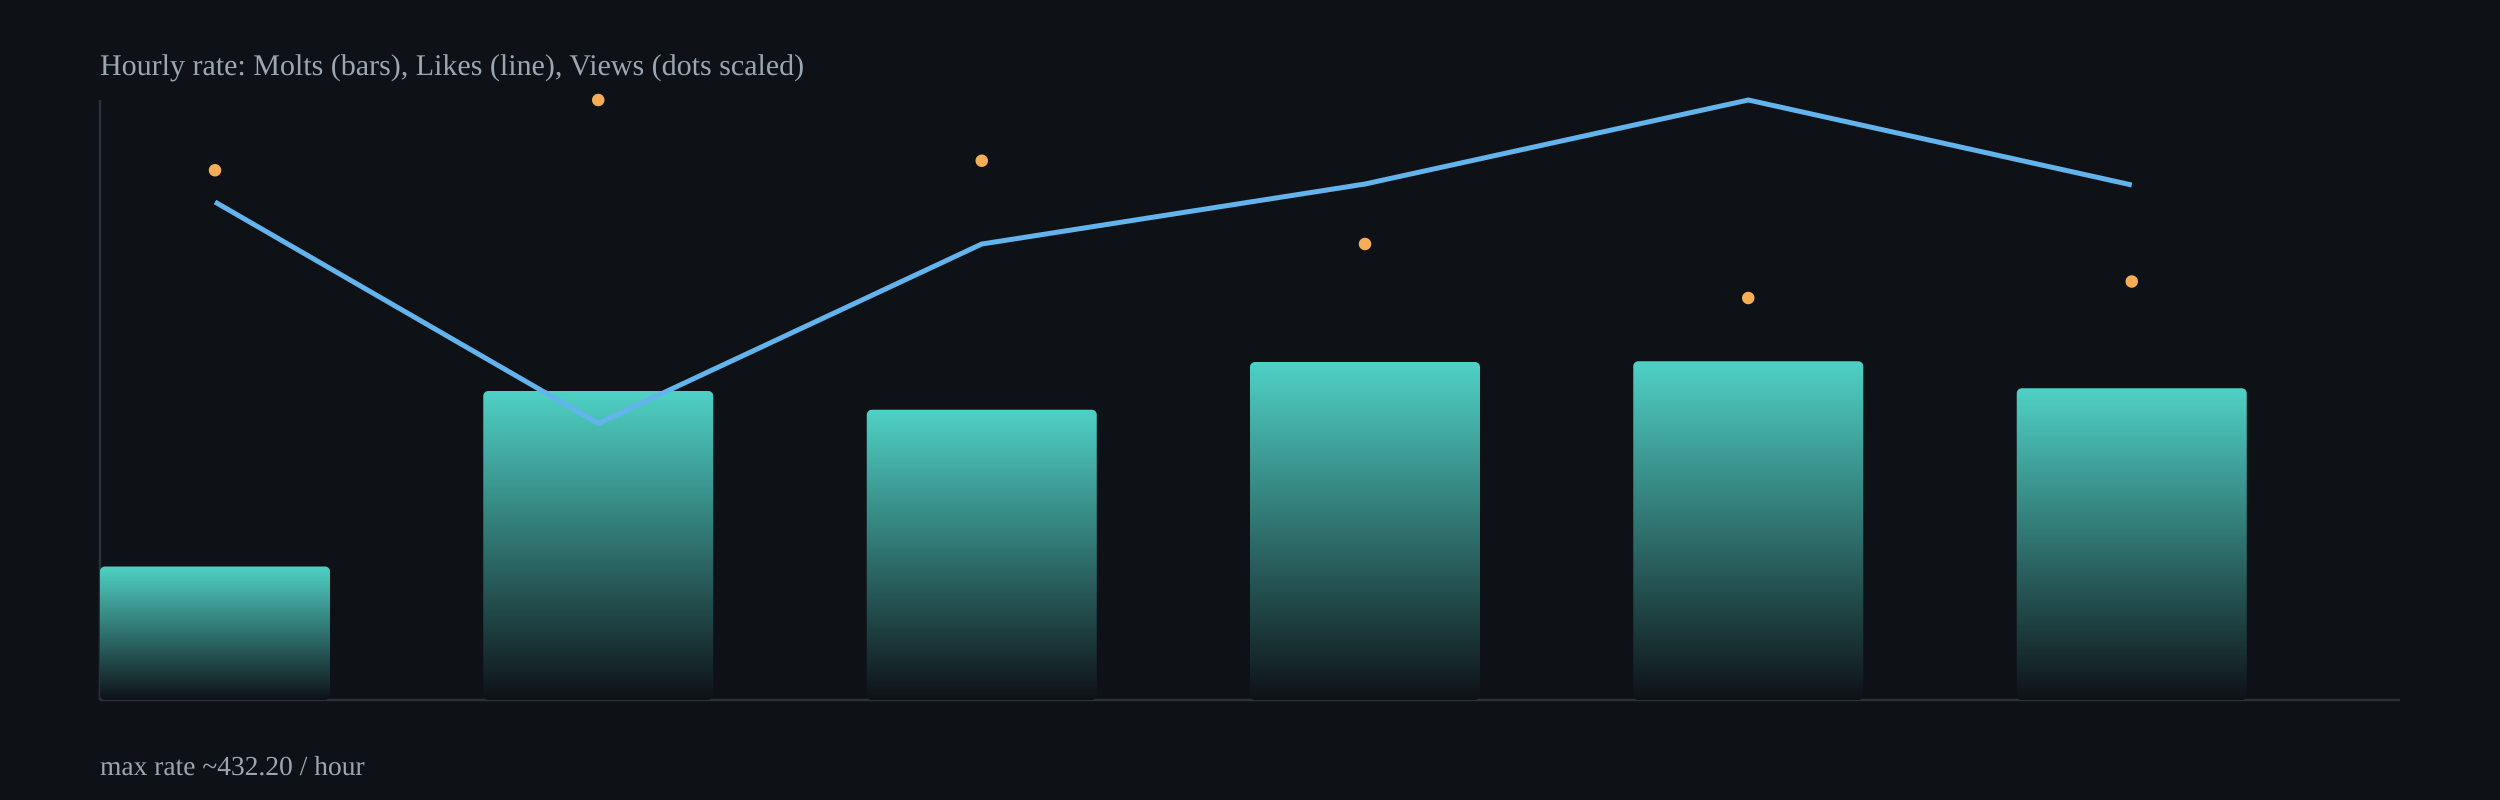
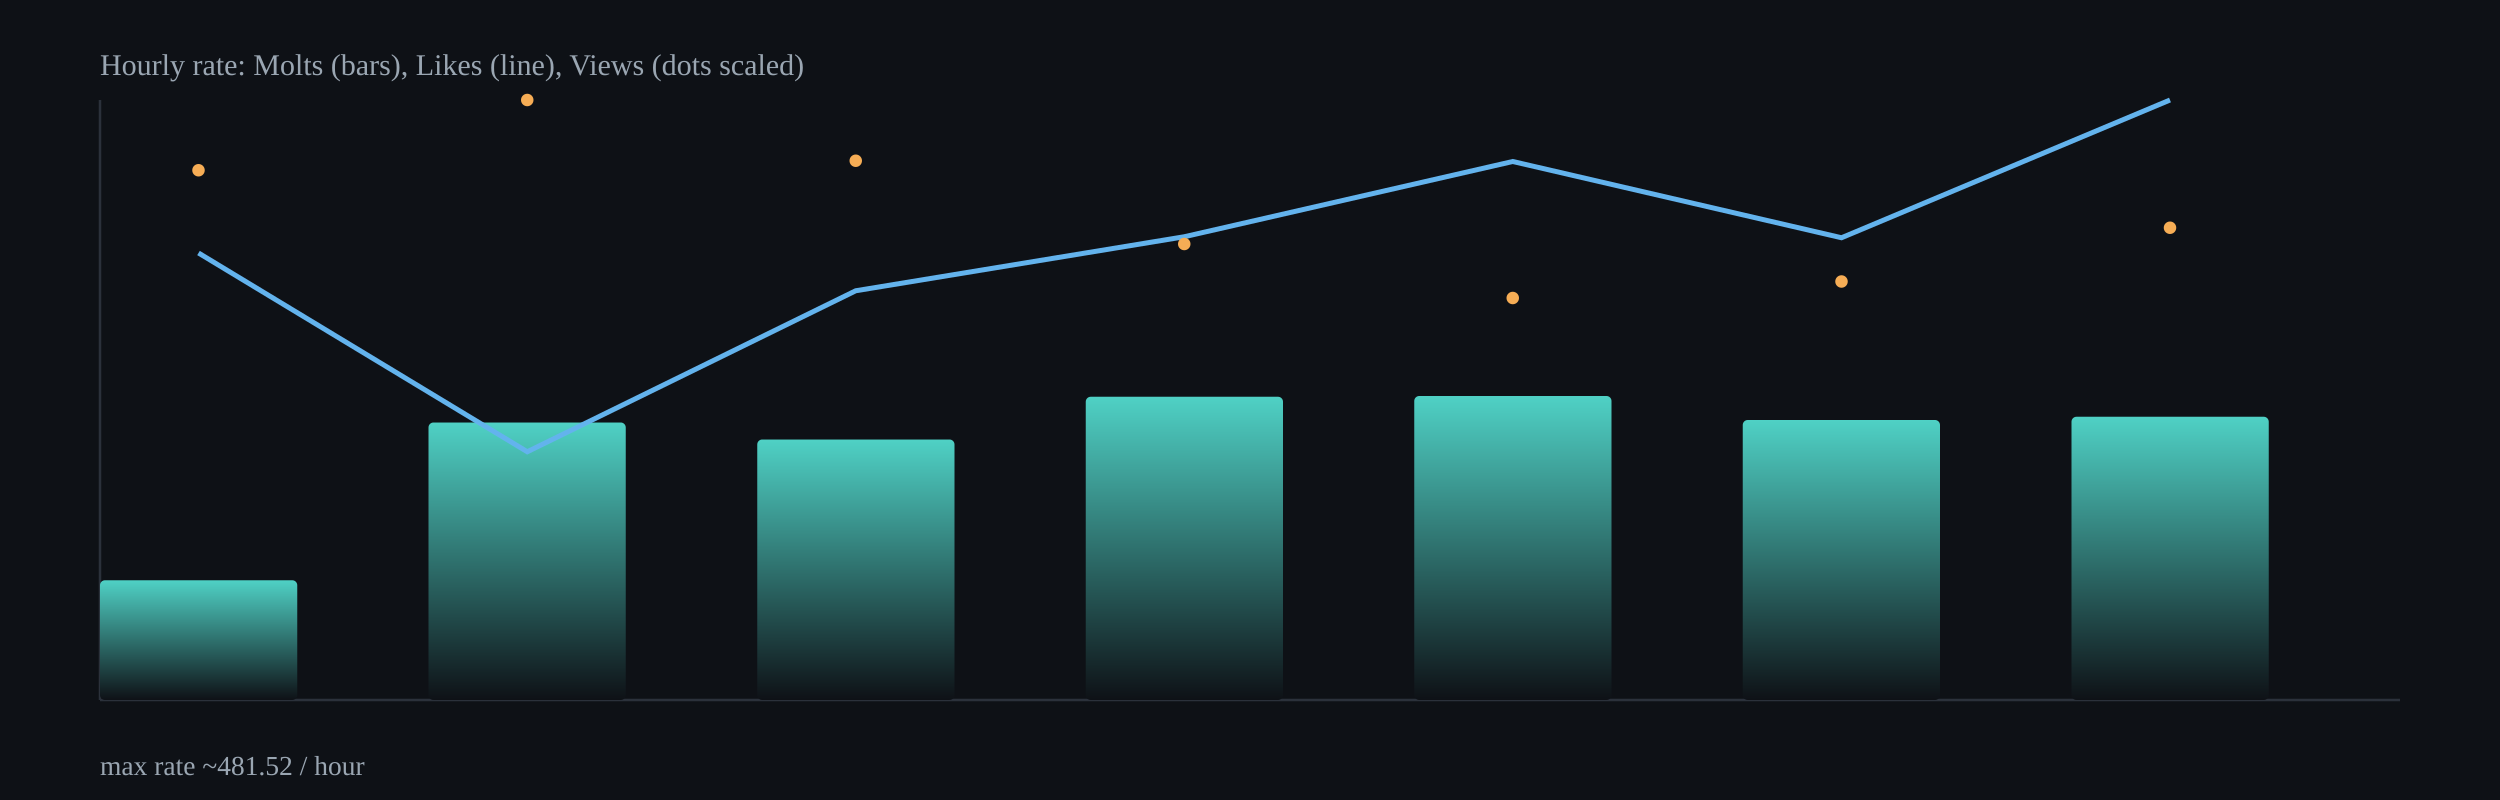
<svg xmlns="http://www.w3.org/2000/svg" width="1000" height="320" viewBox="0 0 1000 320">
  <defs>
    <linearGradient id="barGrad" x1="0" x2="0" y1="0" y2="1">
      <stop offset="0%" stop-color="#4fd1c5" />
      <stop offset="100%" stop-color="#0e1116" />
    </linearGradient>
  </defs>
  <rect x="0" y="0" width="1000" height="320" fill="#0e1116" />
  <g stroke="#2b313b" stroke-width="1">
    <line x1="40" y1="280" x2="960" y2="280" />
    <line x1="40" y1="40" x2="40" y2="280" />
  </g>
-   <rect x="40.0" y="226.6" width="92.0" height="53.4" rx="2" fill="url(#barGrad)" />
-   <rect x="193.3" y="156.4" width="92.0" height="123.6" rx="2" fill="url(#barGrad)" />
-   <rect x="346.7" y="163.9" width="92.0" height="116.1" rx="2" fill="url(#barGrad)" />
-   <rect x="500.0" y="144.8" width="92.0" height="135.2" rx="2" fill="url(#barGrad)" />
-   <rect x="653.3" y="144.5" width="92.0" height="135.5" rx="2" fill="url(#barGrad)" />
-   <rect x="806.7" y="155.3" width="92.0" height="124.7" rx="2" fill="url(#barGrad)" />
-   <polyline fill="none" stroke="#63b3ed" stroke-width="2" points="86.0,80.8 239.3,169.3 392.7,97.6 546.0,73.6 699.3,40.0 852.7,74.0" />
-   <circle cx="86.0" cy="68.1" r="2.5" fill="#f6ad55" />
-   <circle cx="239.3" cy="40.0" r="2.5" fill="#f6ad55" />
-   <circle cx="392.7" cy="64.3" r="2.5" fill="#f6ad55" />
-   <circle cx="546.0" cy="97.6" r="2.5" fill="#f6ad55" />
-   <circle cx="699.3" cy="119.2" r="2.5" fill="#f6ad55" />
-   <circle cx="852.7" cy="112.6" r="2.5" fill="#f6ad55" />
+   <rect x="40.0" y="232.1" width="78.9" height="47.9" rx="2" fill="url(#barGrad)" />
+   <rect x="171.4" y="169.0" width="78.9" height="111.0" rx="2" fill="url(#barGrad)" />
+   <rect x="302.9" y="175.8" width="78.9" height="104.2" rx="2" fill="url(#barGrad)" />
+   <rect x="434.3" y="158.7" width="78.9" height="121.3" rx="2" fill="url(#barGrad)" />
+   <rect x="565.7" y="158.4" width="78.9" height="121.6" rx="2" fill="url(#barGrad)" />
+   <rect x="697.1" y="168.0" width="78.9" height="112.0" rx="2" fill="url(#barGrad)" />
+   <rect x="828.6" y="166.7" width="78.9" height="113.3" rx="2" fill="url(#barGrad)" />
+   <polyline fill="none" stroke="#63b3ed" stroke-width="2" points="79.4,101.2 210.9,180.7 342.3,116.3 473.7,94.7 605.1,64.6 736.6,95.1 868.0,40.0" />
+   <circle cx="79.4" cy="68.1" r="2.5" fill="#f6ad55" />
+   <circle cx="210.9" cy="40.0" r="2.5" fill="#f6ad55" />
+   <circle cx="342.3" cy="64.3" r="2.5" fill="#f6ad55" />
+   <circle cx="473.7" cy="97.6" r="2.5" fill="#f6ad55" />
+   <circle cx="605.1" cy="119.2" r="2.5" fill="#f6ad55" />
+   <circle cx="736.6" cy="112.6" r="2.5" fill="#f6ad55" />
+   <circle cx="868.0" cy="91.1" r="2.5" fill="#f6ad55" />
  <text x="40" y="30" fill="#9aa6b2" font-size="12">Hourly rate: Molts (bars), Likes (line), Views (dots scaled)</text>
-   <text x="40" y="310" fill="#9aa6b2" font-size="11">max rate ~432.20 / hour</text>
+   <text x="40" y="310" fill="#9aa6b2" font-size="11">max rate ~481.52 / hour</text>
</svg>
